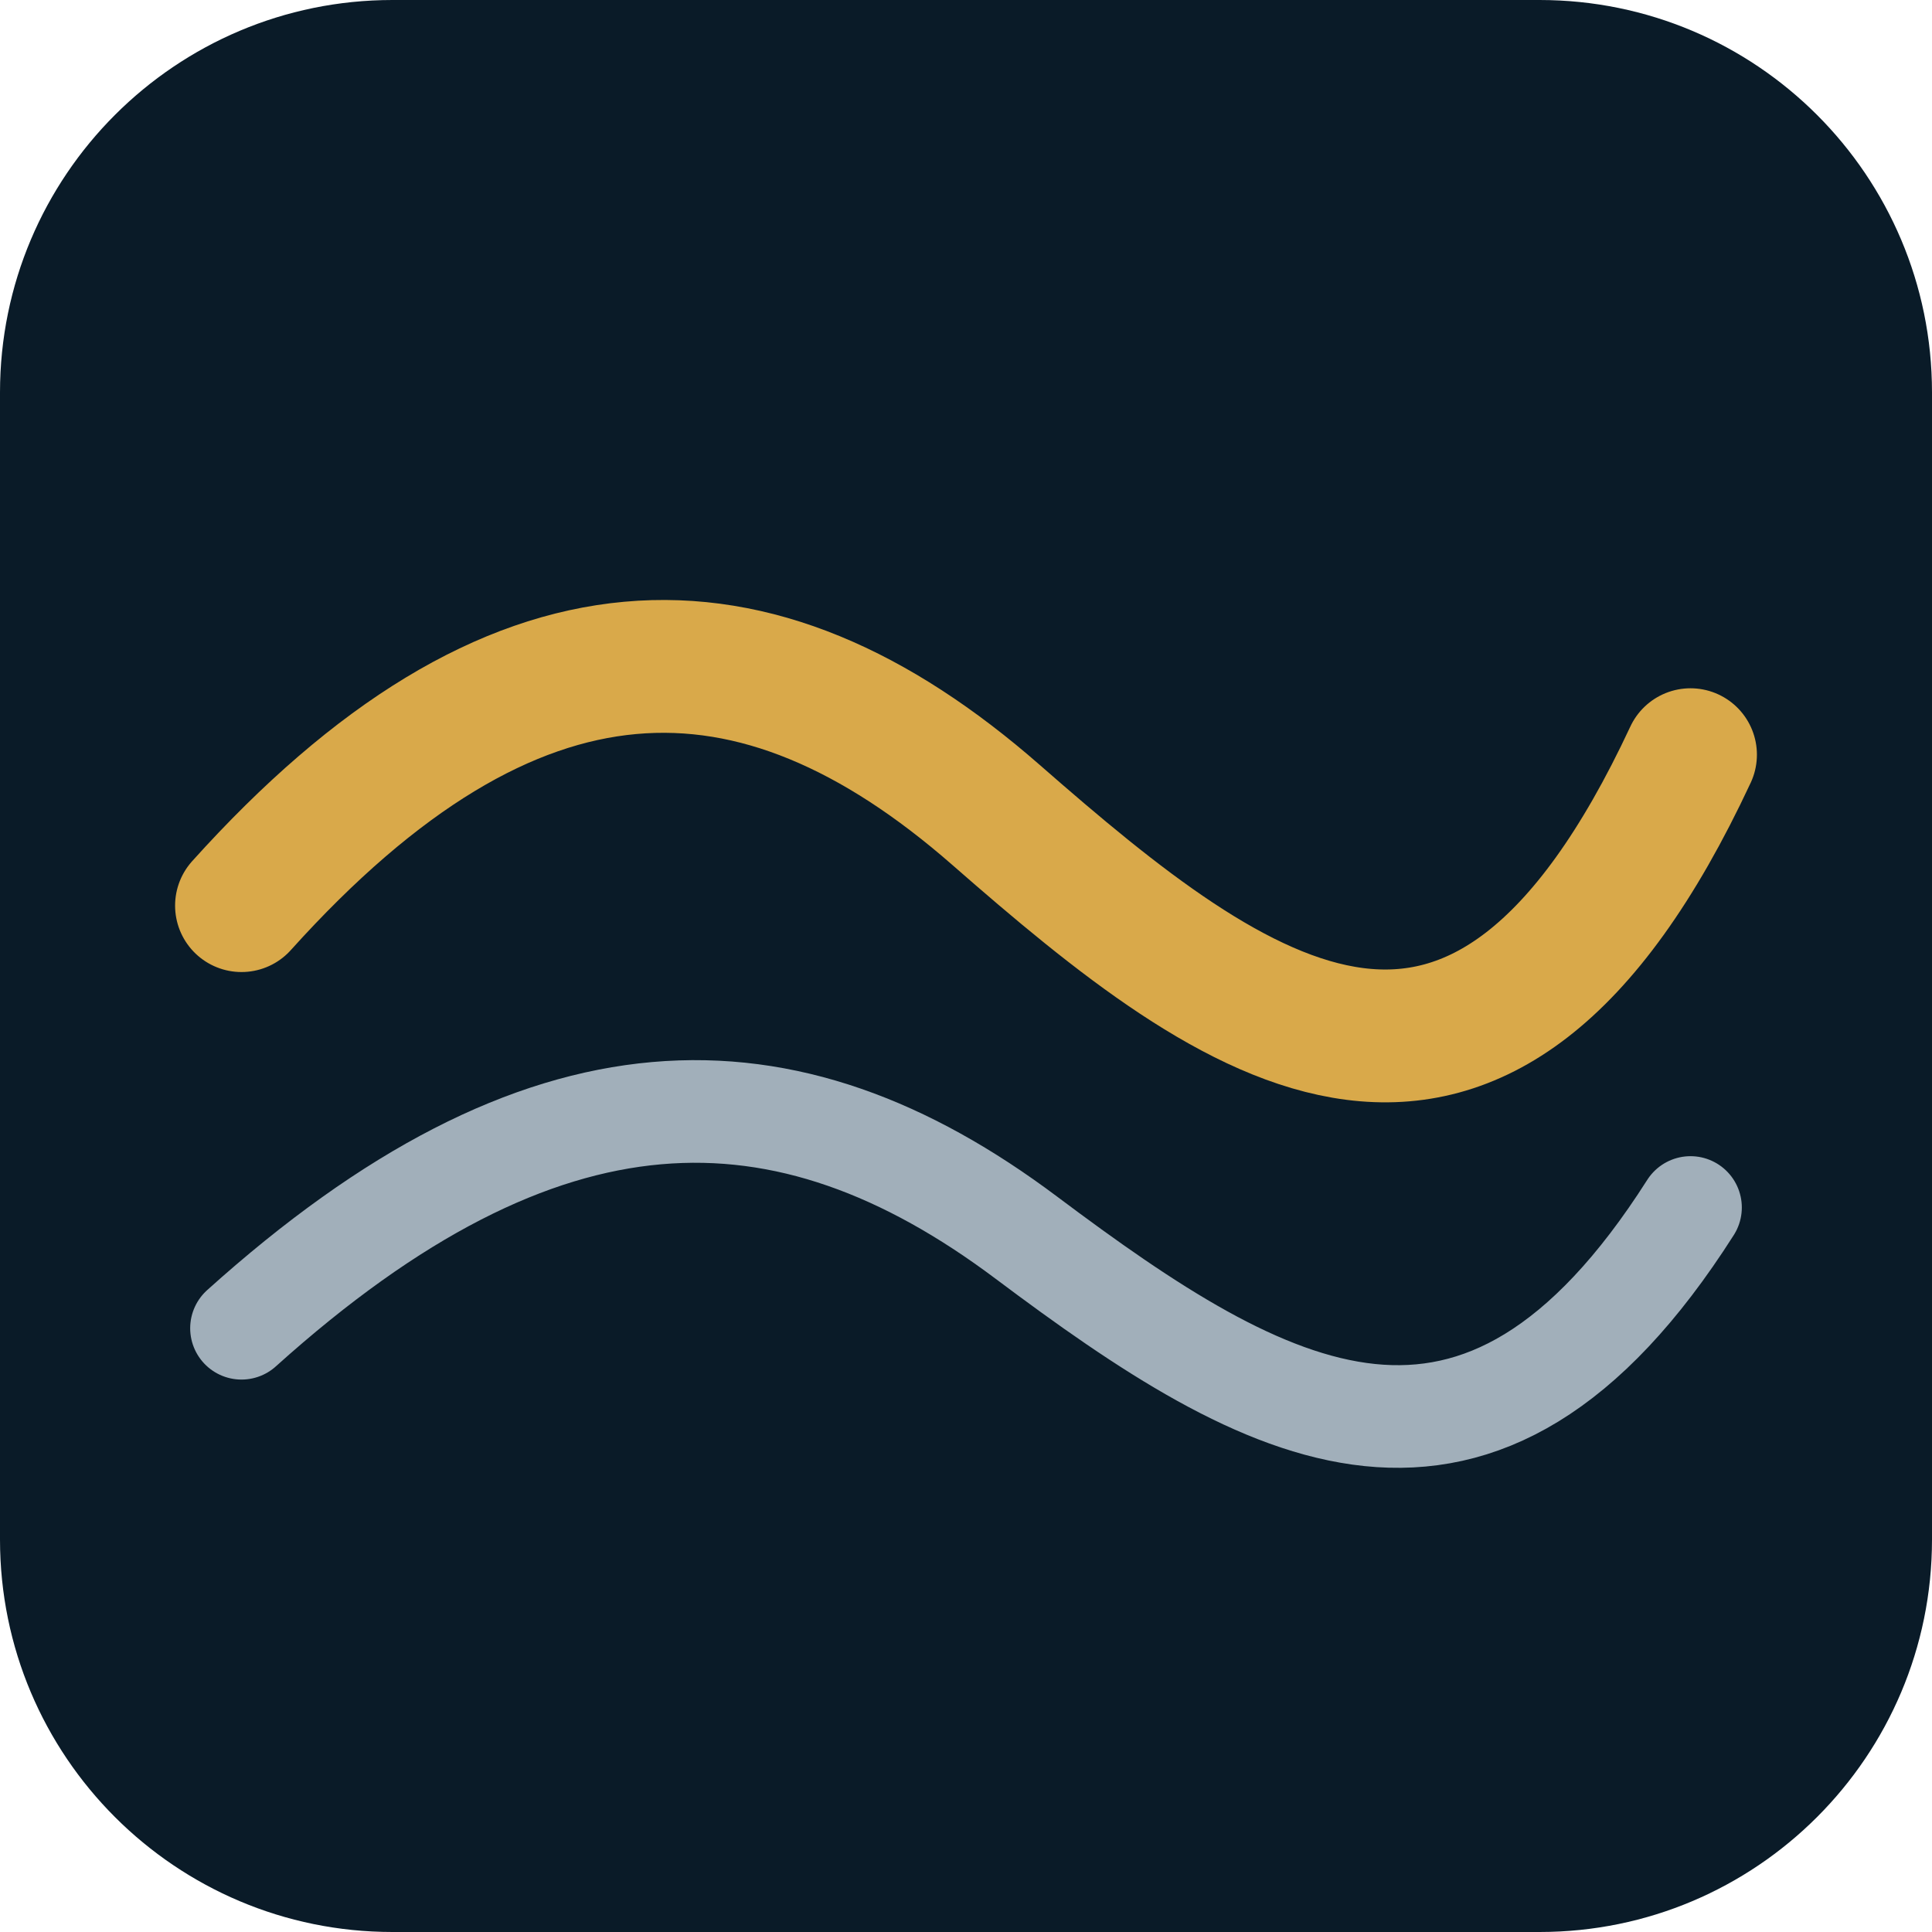
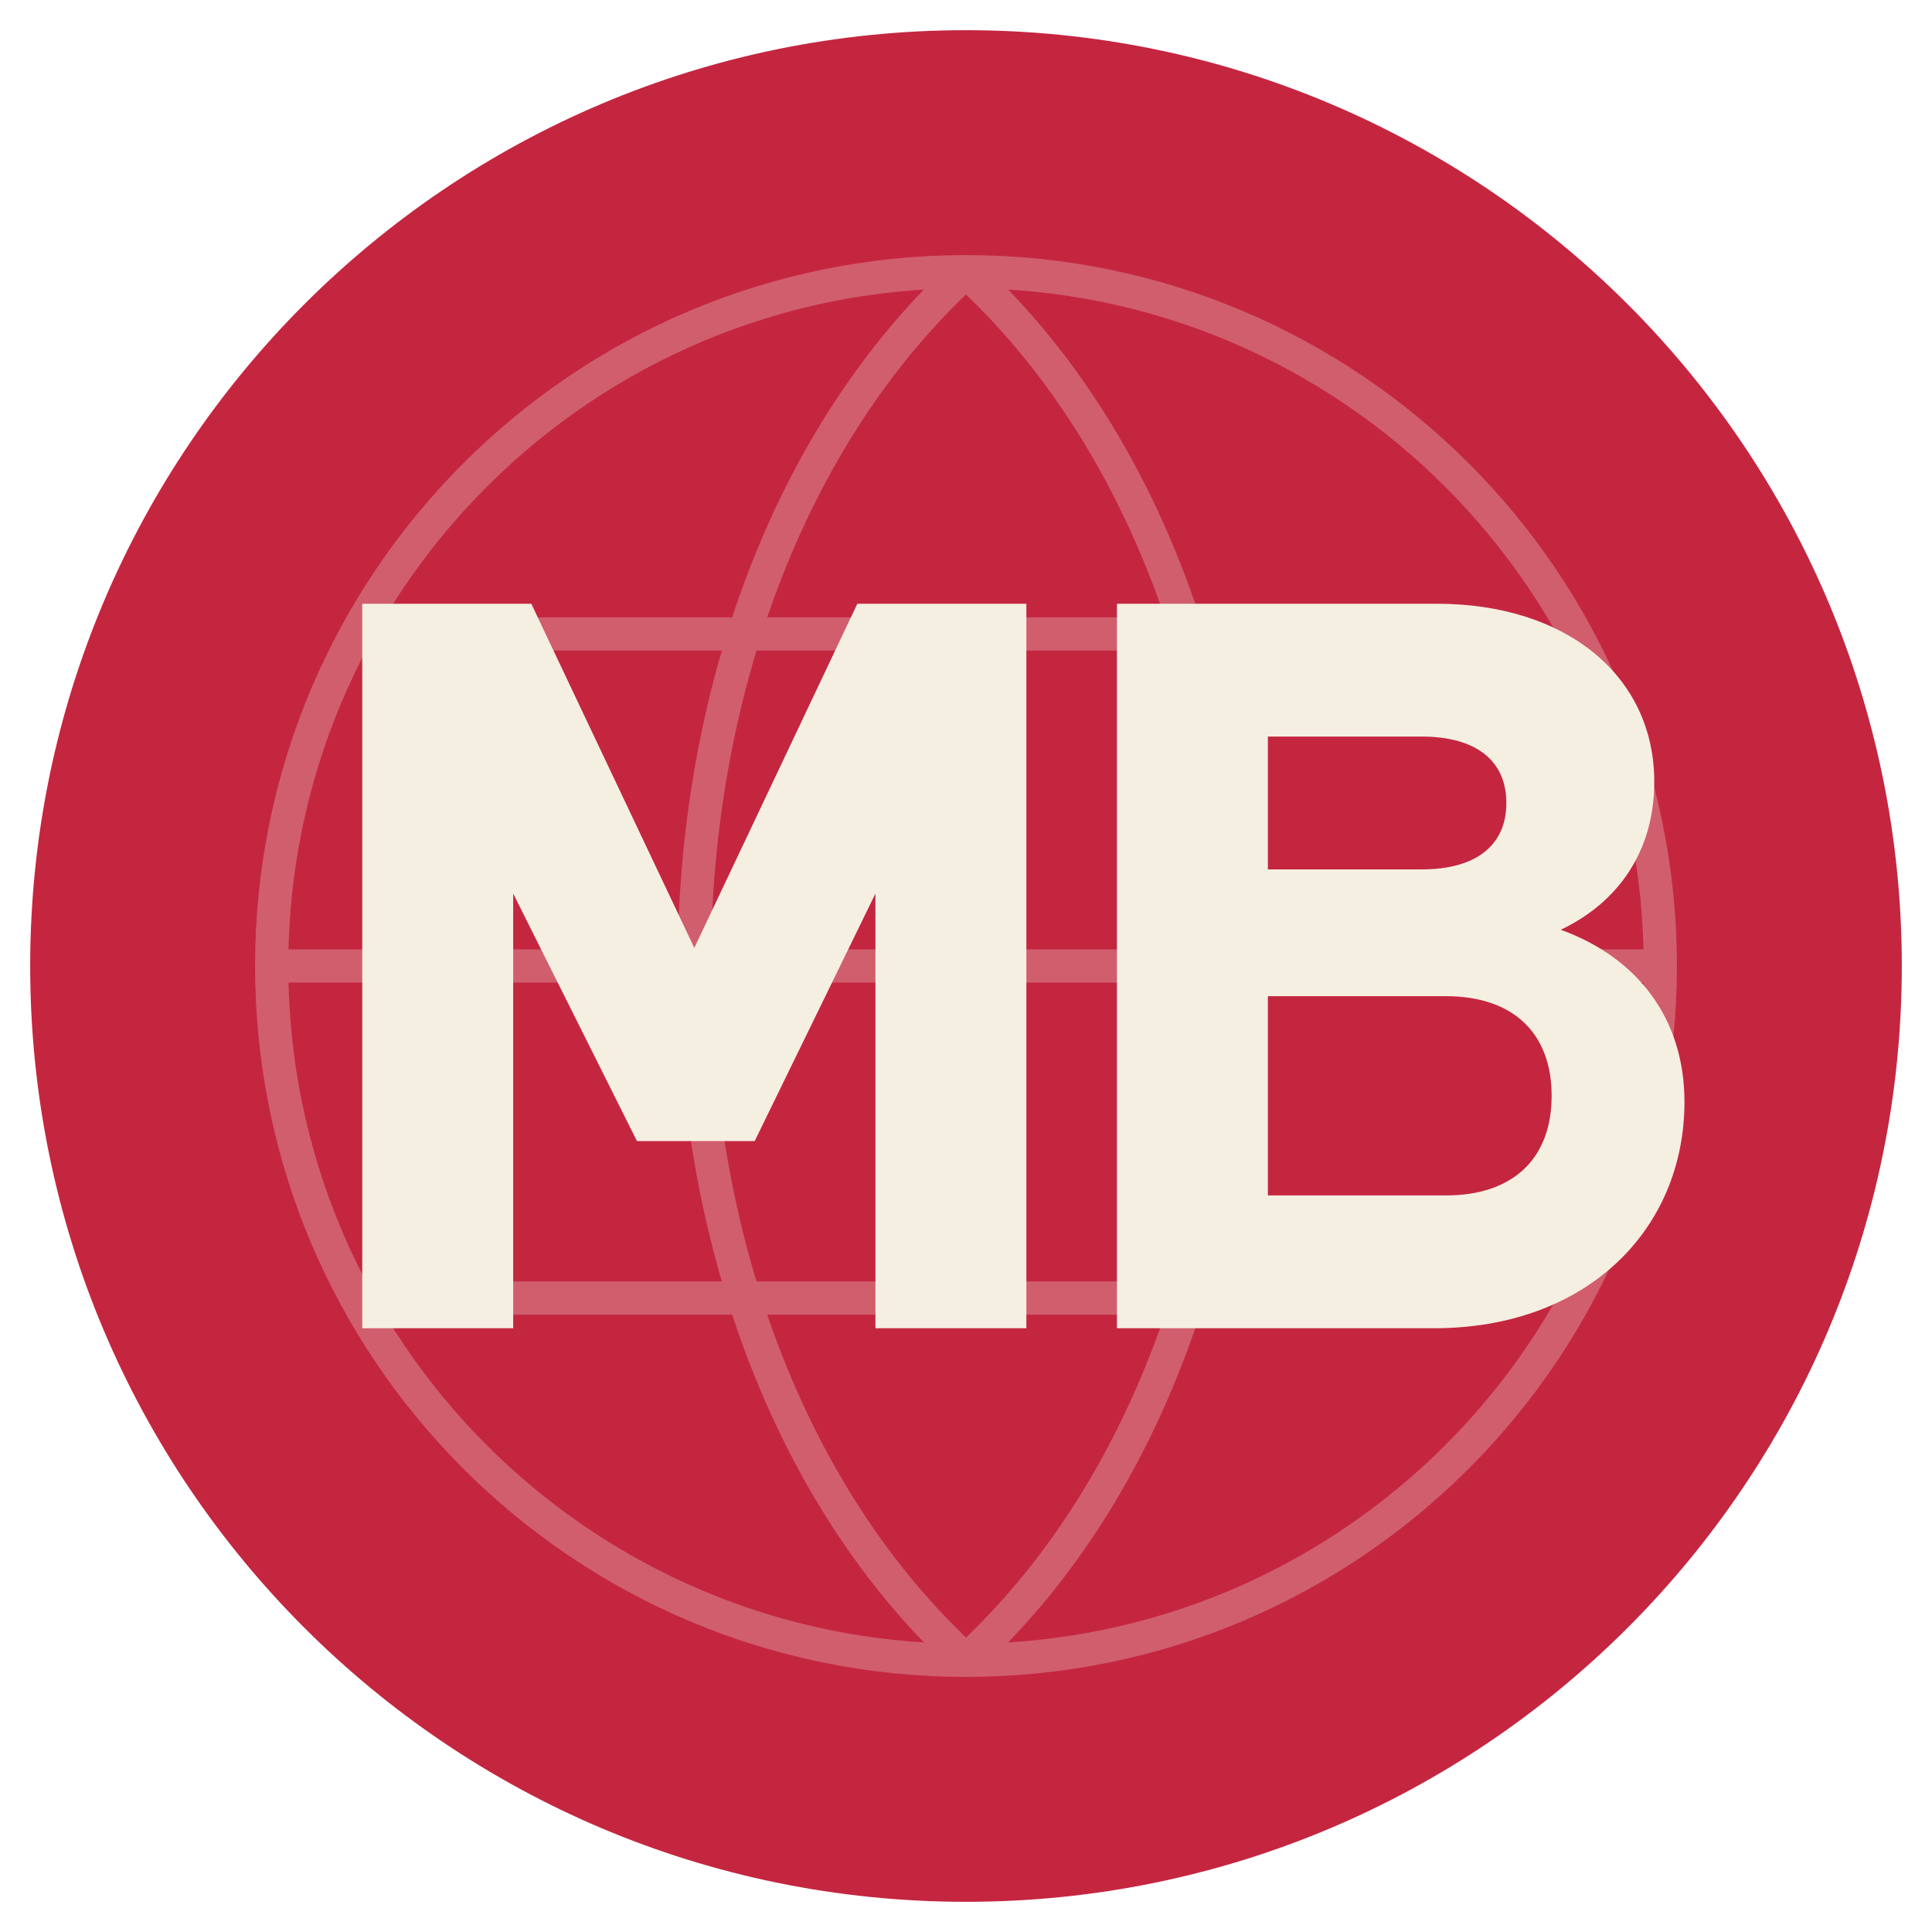
<svg xmlns="http://www.w3.org/2000/svg" viewBox="0 0 64 64" role="img" aria-label="Mike Bastin">
-   <rect width="64" height="64" rx="13" fill="#0A1B28" />
-   <path d="M8 30 C 17 20, 25 20, 33 27 S 49 40, 56 25" fill="none" stroke="#D9A94A" stroke-width="4.4" stroke-linecap="round" />
-   <path d="M8 44 C 18 35, 26 35, 34 41 S 49 51, 56 40" fill="none" stroke="#BCC9D3" stroke-width="3.4" stroke-linecap="round" opacity=".85" />
+   <style>
+     .disc { fill: #C42640 }
+     .grid { stroke: #F5EFE2; stroke-width: 1.1; fill: none; opacity: .28 }
+     .mark { fill: #F5EFE2 }
+     @media (prefers-color-scheme: light) {
+       .disc { fill: #1C6580 }
+     }
+   </style>
+   <circle class="disc" cx="32" cy="32" r="31" />
+   <g class="grid">
+     <circle cx="32" cy="32" r="23" />
+     <path d="M9 32 H55" />
+     <path d="M13.5 21 H50.5" />
+     <path d="M13.5 43 H50.5" />
+     <path d="M32 9 C 20 20, 20 44, 32 55" />
+     <path d="M32 9 C 44 20, 44 44, 32 55" />
+   </g>
+   <path class="mark" d="M12 44 V20 h5.6 l5.4 11.4 L28.4 20 H34 v24 h-5 V29.6 l-4 8.2 h-3.9 l-4.1 -8.2 V44 Z" />
+   <path class="mark" fill-rule="evenodd" d="M37 20 h10.6 c4.3 0 7.2 2.4 7.2 5.9 c0 2.3 -1.2 4 -3.1 4.9 c2.5 0.9 4.1 2.9 4.1 5.7 c0 4.2 -3.2 7.5 -8.3 7.5 H37 Z M42 24.4 v4.4 h5.1 c1.8 0 2.8 -0.8 2.8 -2.2 c0 -1.4 -1 -2.2 -2.8 -2.2 Z M42 33 v6.6 h5.9 c2.2 0 3.5 -1.2 3.5 -3.3 c0 -2.1 -1.3 -3.3 -3.5 -3.3 Z" />
</svg>
